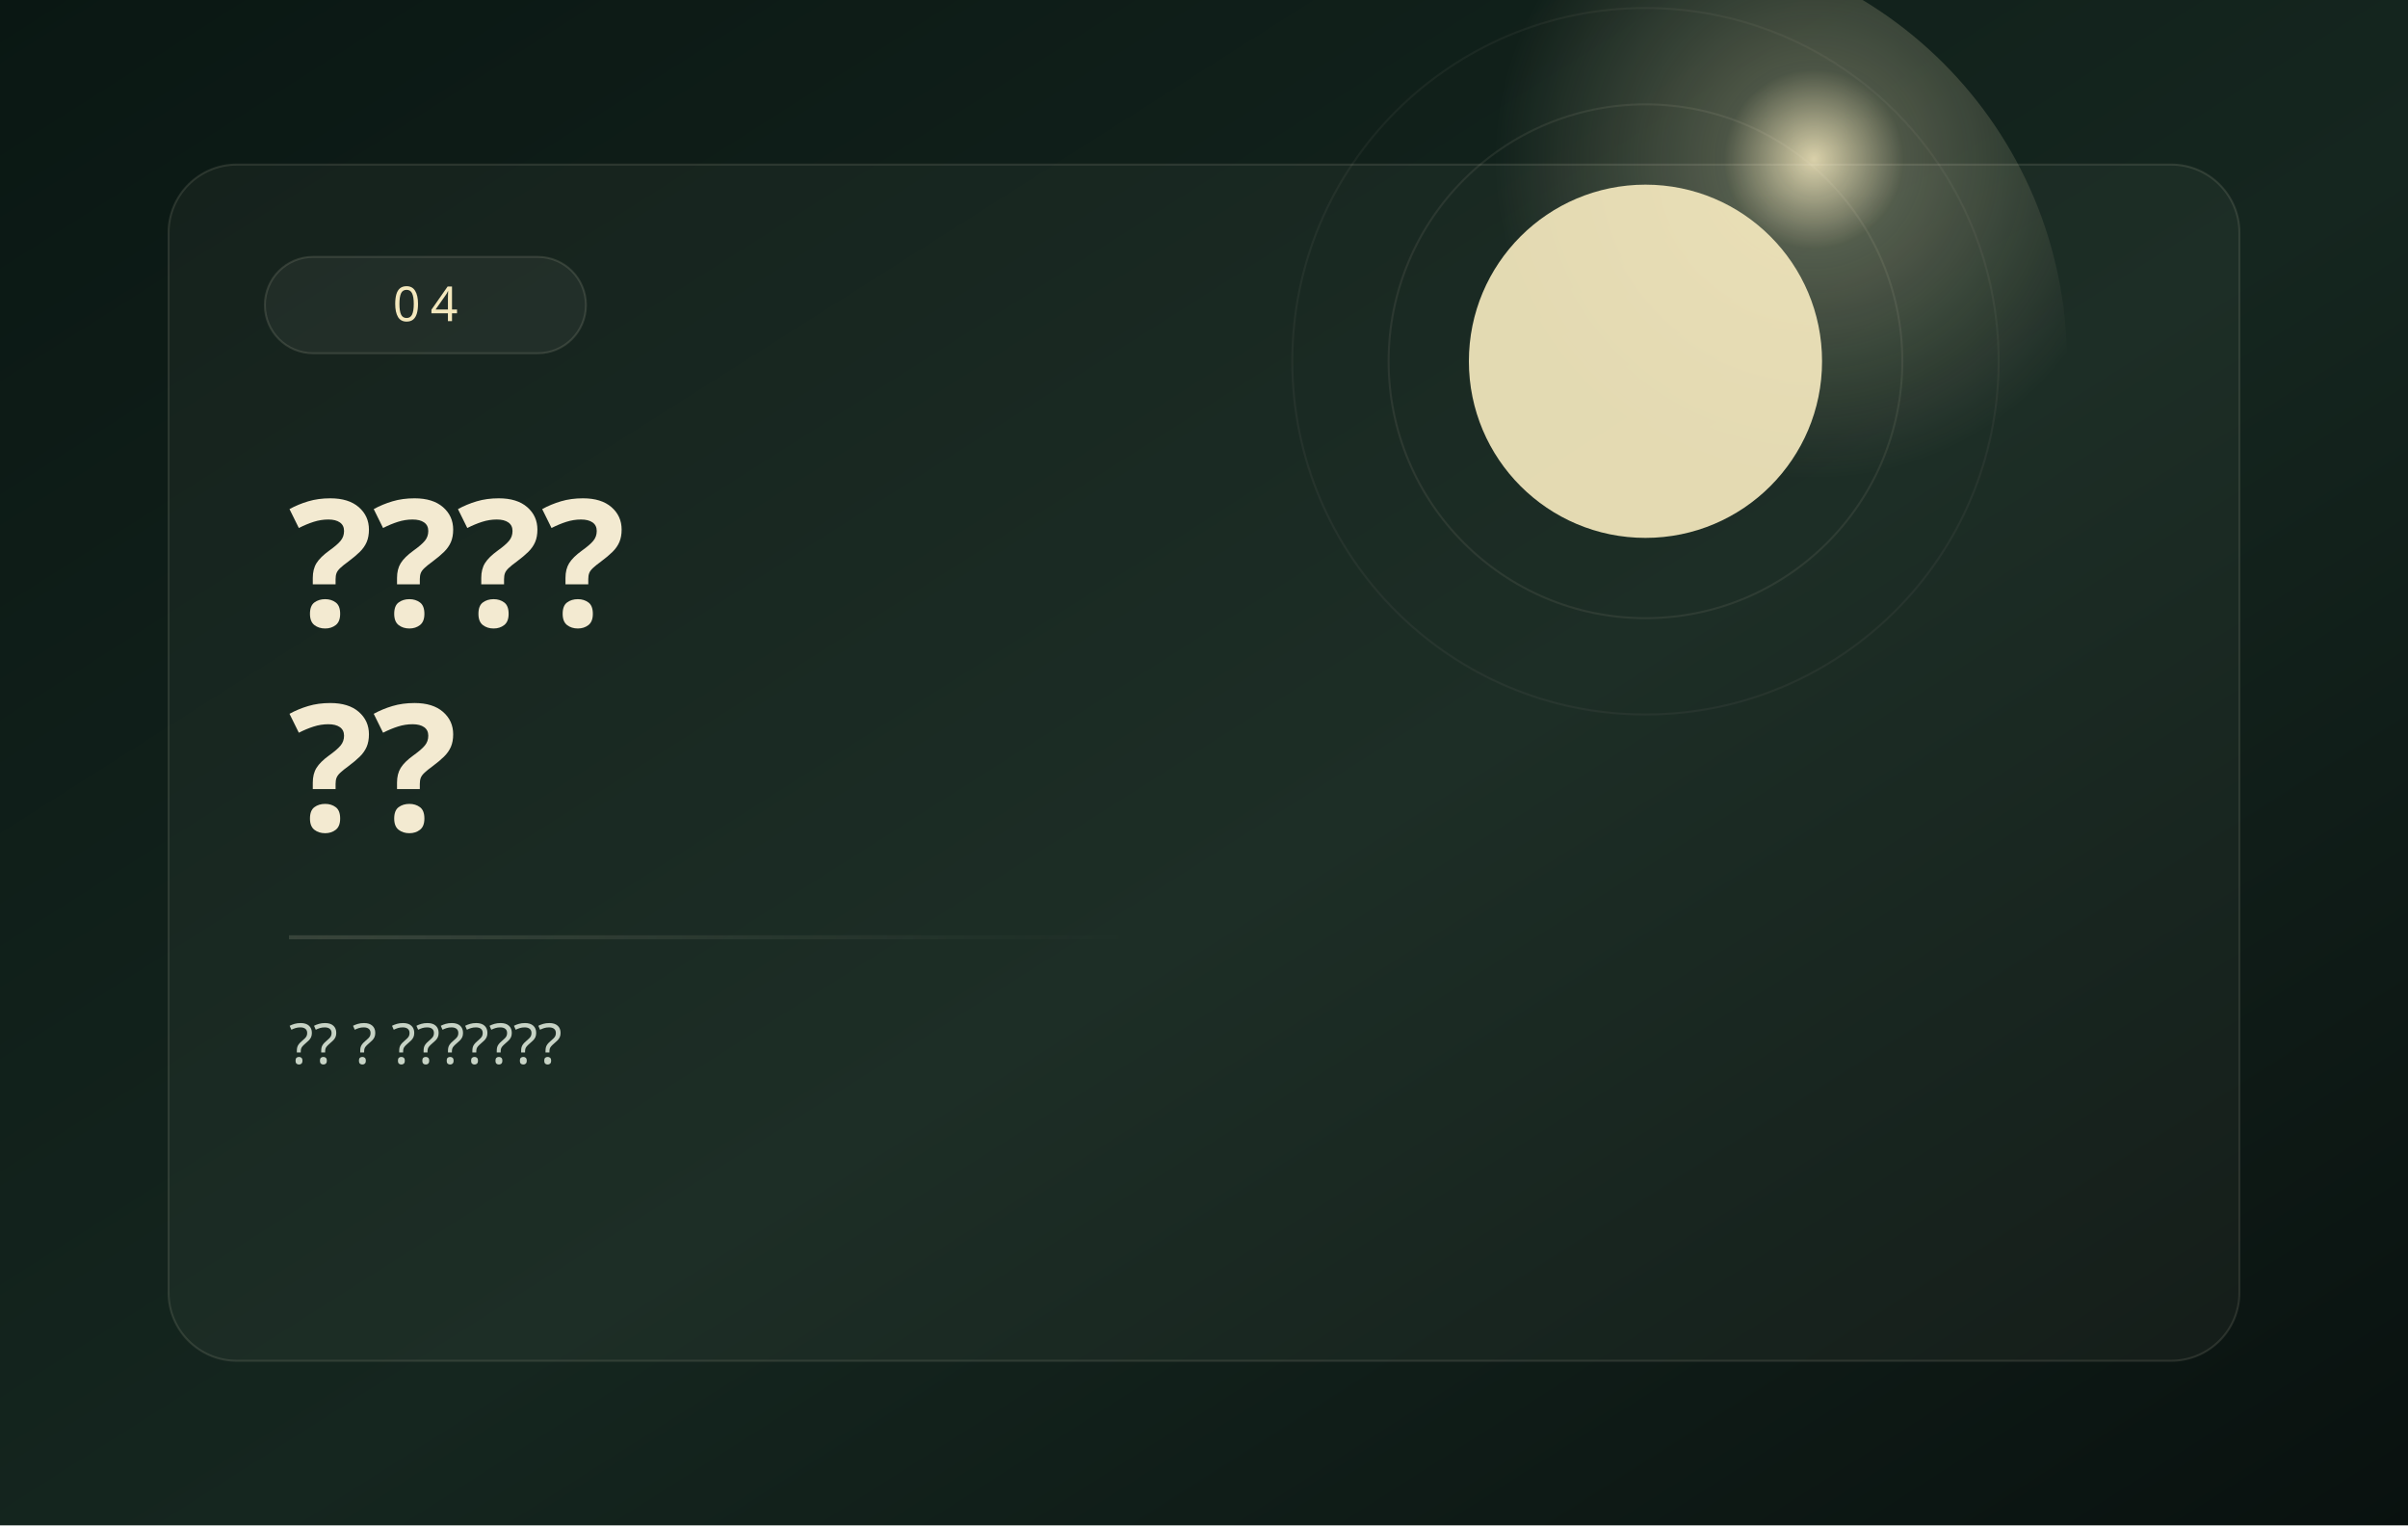
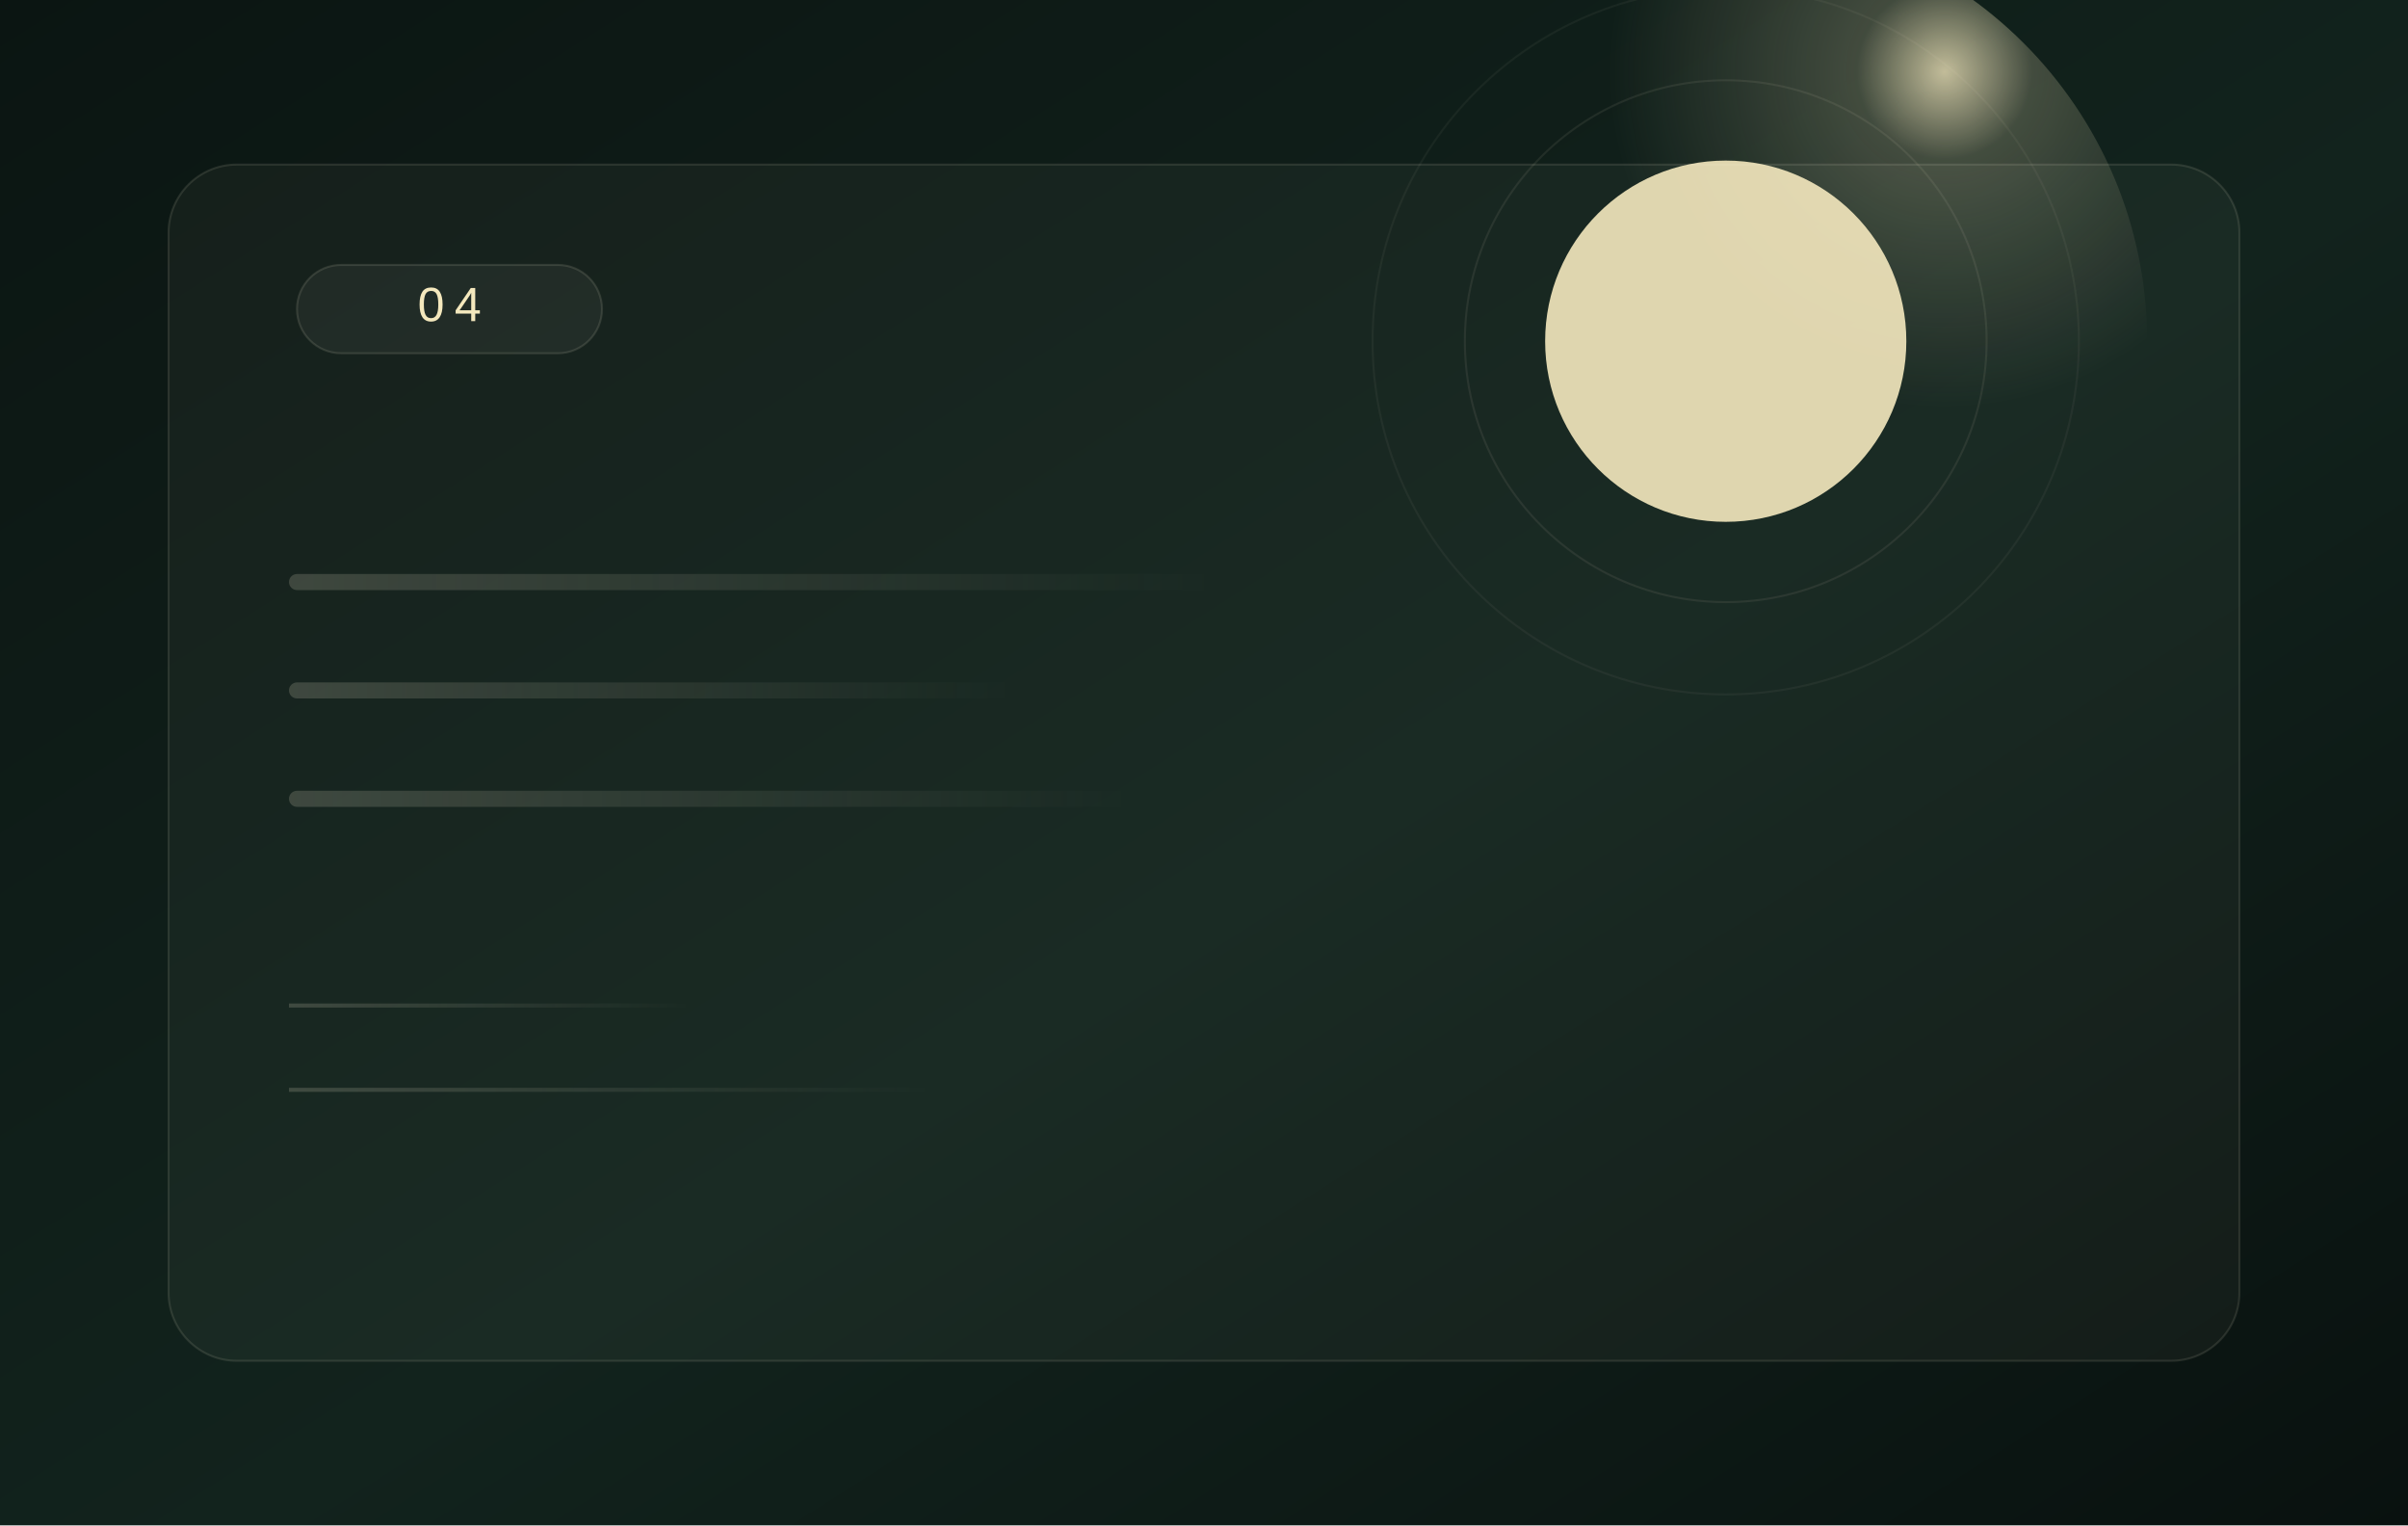
- <svg xmlns="http://www.w3.org/2000/svg" width="1200" height="760" viewBox="0 0 1200 760">
+ <svg xmlns="http://www.w3.org/2000/svg" width="1200" height="760" viewBox="0 0 1200 760" role="img" aria-label="Work cover 04">
  <defs>
    <linearGradient id="bg" x1="0" y1="0" x2="1" y2="1">
-       <stop offset="0%" stop-color="#0a1713" />
-       <stop offset="55%" stop-color="#15261f" />
+       <stop offset="0%" stop-color="#0b1512" />
+       <stop offset="55%" stop-color="#12231d" />
      <stop offset="100%" stop-color="#09110f" />
    </linearGradient>
-     <radialGradient id="glow" cx="70%" cy="26%" r="38%">
-       <stop offset="0%" stop-color="#f4e8bd" stop-opacity="0.88" />
-       <stop offset="28%" stop-color="#f4e8bd" stop-opacity="0.26" />
+     <radialGradient id="glow" cx="76%" cy="18%" r="40%">
+       <stop offset="0%" stop-color="#f4e8bd" stop-opacity="0.78" />
+       <stop offset="26%" stop-color="#f4e8bd" stop-opacity="0.22" />
      <stop offset="100%" stop-color="#f4e8bd" stop-opacity="0" />
    </radialGradient>
    <linearGradient id="line" x1="0" y1="0" x2="1" y2="0">
-       <stop offset="0%" stop-color="#f3ead1" stop-opacity="0.14" />
+       <stop offset="0%" stop-color="#f3ead1" stop-opacity="0.18" />
      <stop offset="100%" stop-color="#f3ead1" stop-opacity="0" />
    </linearGradient>
-     <filter id="soft" x="-20%" y="-20%" width="140%" height="140%">
-       <feGaussianBlur stdDeviation="24" />
-     </filter>
  </defs>
  <rect width="1200" height="760" fill="url(#bg)" />
-   <circle cx="820" cy="180" r="210" fill="url(#glow)" />
-   <circle cx="820" cy="180" r="88" fill="#f4e8bd" fill-opacity="0.92" />
-   <circle cx="820" cy="180" r="128" fill="none" stroke="#f3ead1" stroke-opacity="0.08" />
-   <circle cx="820" cy="180" r="176" fill="none" stroke="#f3ead1" stroke-opacity="0.05" />
+   <circle cx="860" cy="170" r="210" fill="url(#glow)" />
+   <circle cx="860" cy="170" r="90" fill="#f4e8bd" fill-opacity="0.9" />
+   <circle cx="860" cy="170" r="130" fill="none" stroke="#f3ead1" stroke-opacity="0.08" />
+   <circle cx="860" cy="170" r="176" fill="none" stroke="#f3ead1" stroke-opacity="0.05" />
  <rect x="84" y="82" width="1032" height="596" rx="34" fill="#fff8e0" fill-opacity="0.038" stroke="#fff8e0" stroke-opacity="0.11" />
-   <rect x="132" y="128" width="160" height="48" rx="24" fill="#fff8e0" fill-opacity="0.05" stroke="#fff8e0" stroke-opacity="0.12" />
-   <text x="212" y="160" text-anchor="middle" fill="#f4e8bd" font-size="24" font-family="'Microsoft YaHei','PingFang SC',sans-serif" letter-spacing="5">04</text>
-   <text x="144" y="312" fill="#f3ead1" font-size="88" font-family="'Microsoft YaHei','PingFang SC',sans-serif" font-weight="700">????</text>
-   <text x="144" y="414" fill="#f3ead1" font-size="88" font-family="'Microsoft YaHei','PingFang SC',sans-serif" font-weight="700">??</text>
-   <rect x="144" y="466" width="420" height="2" fill="url(#line)" />
-   <text x="144" y="530" fill="#c7d3c5" font-size="28" font-family="'Microsoft YaHei','PingFang SC',sans-serif">?? ? ???????</text>
+   <rect x="148" y="132" width="152" height="44" rx="22" fill="#fff8e0" fill-opacity="0.05" stroke="#fff8e0" stroke-opacity="0.12" />
+   <text x="224" y="160" text-anchor="middle" fill="#f4e8bd" font-size="24" font-family="Arial, Helvetica, sans-serif" letter-spacing="5">04</text>
+   <rect x="144" y="286" width="460" height="8" rx="4" fill="url(#line)" />
+   <rect x="144" y="340" width="360" height="8" rx="4" fill="url(#line)" />
+   <rect x="144" y="394" width="420" height="8" rx="4" fill="url(#line)" />
+   <rect x="144" y="500" width="200" height="2" fill="url(#line)" />
+   <rect x="144" y="542" width="320" height="2" fill="url(#line)" />
</svg>
